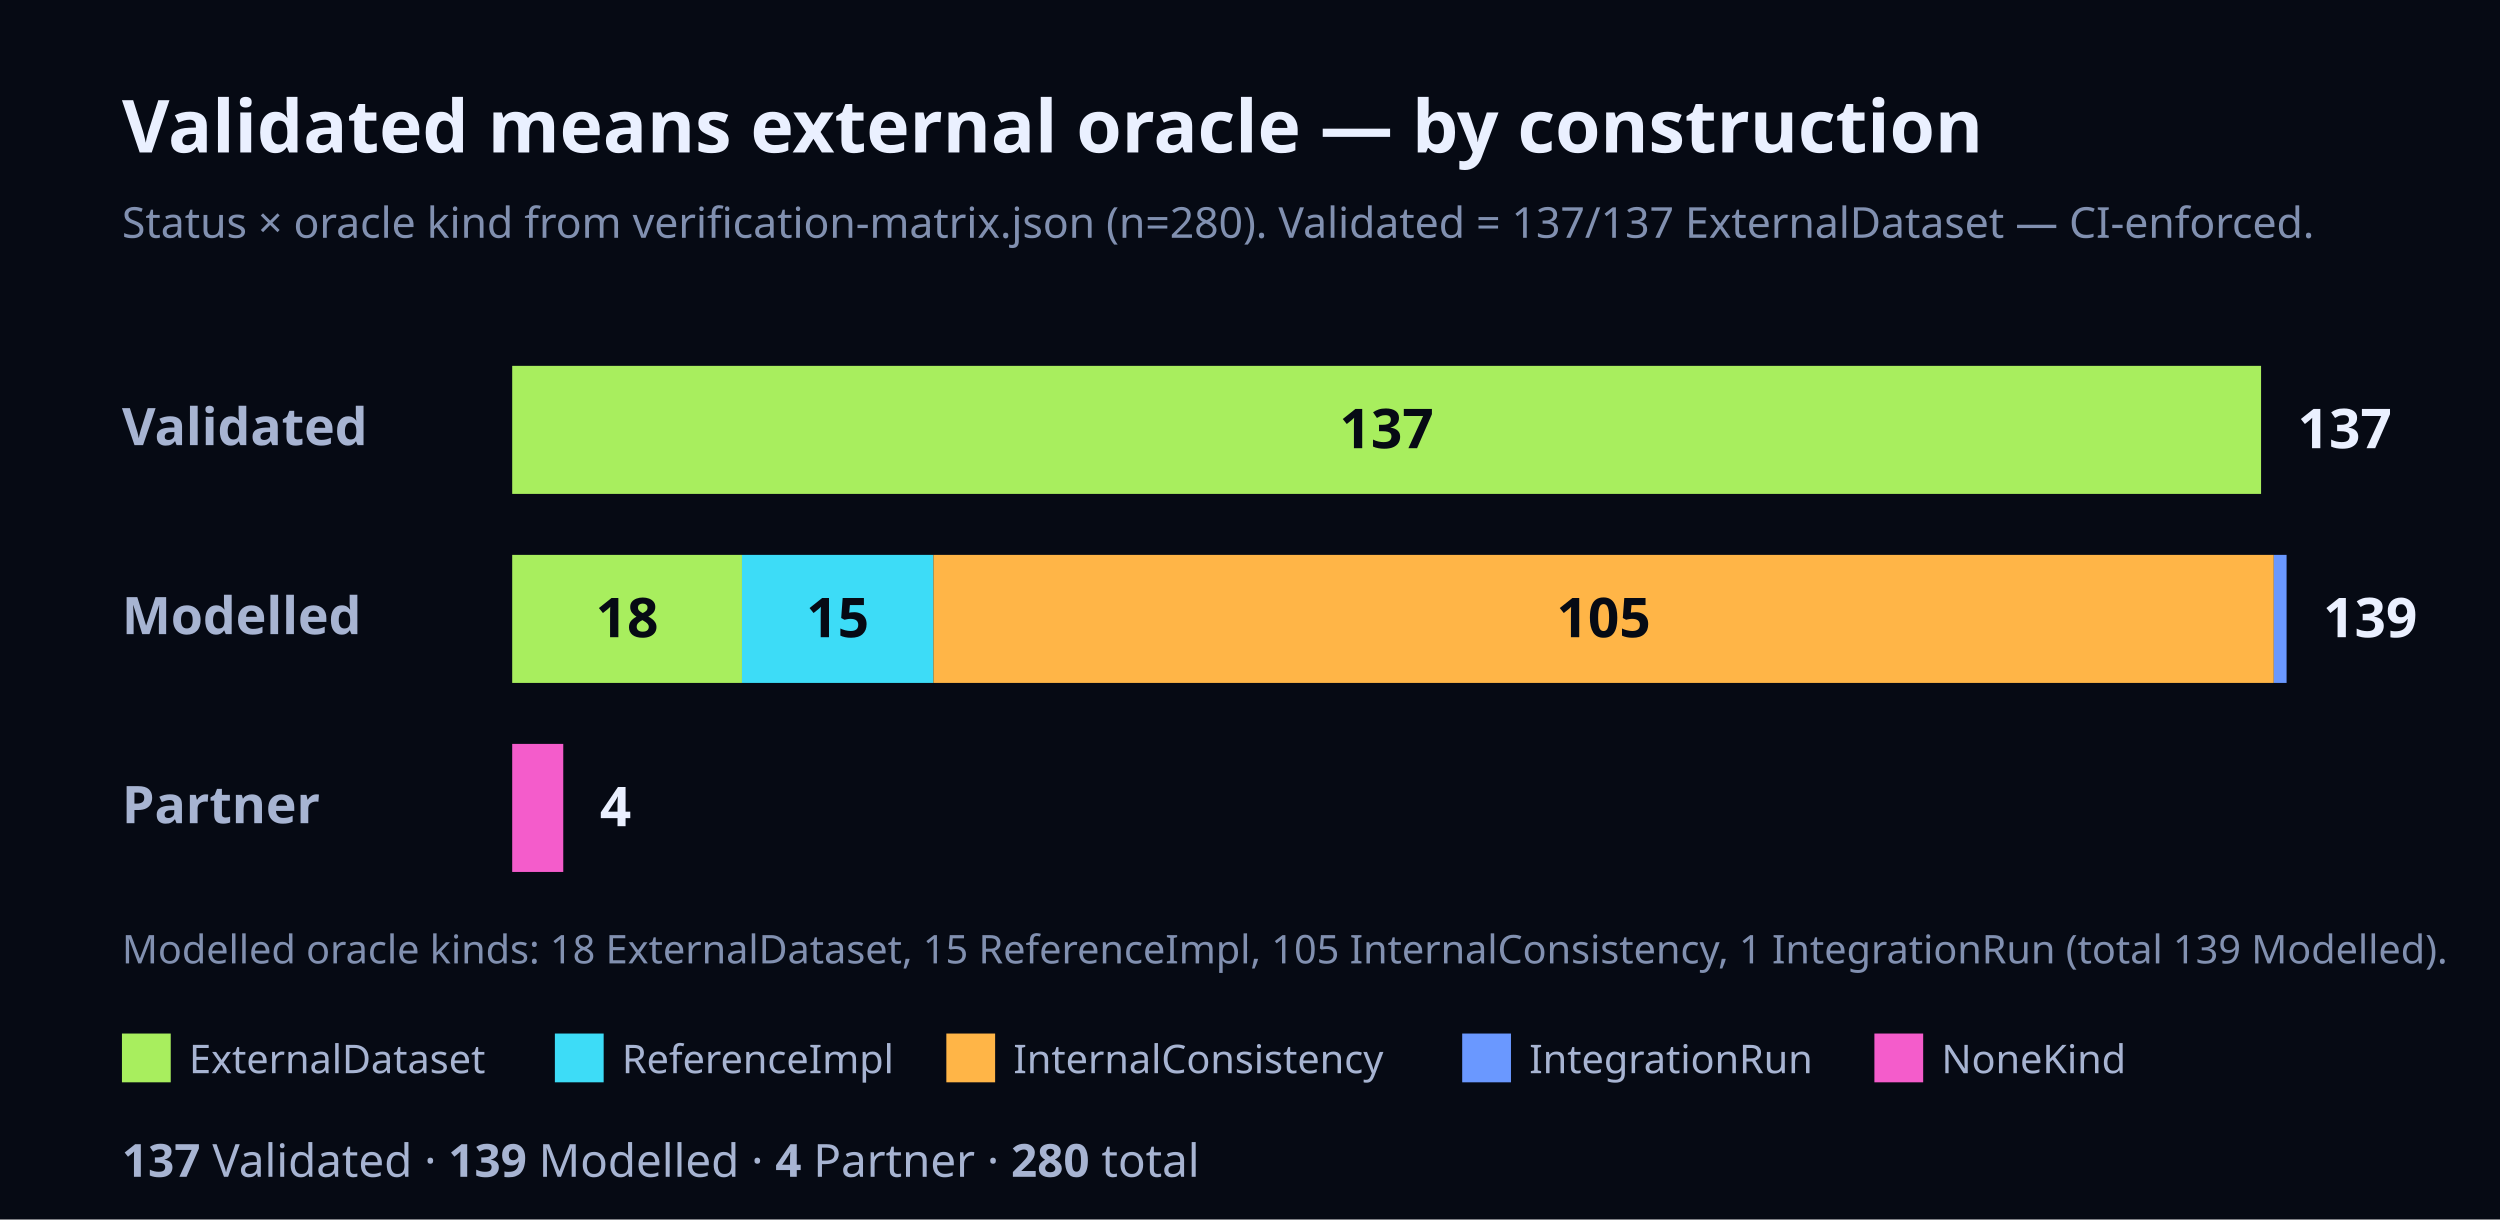
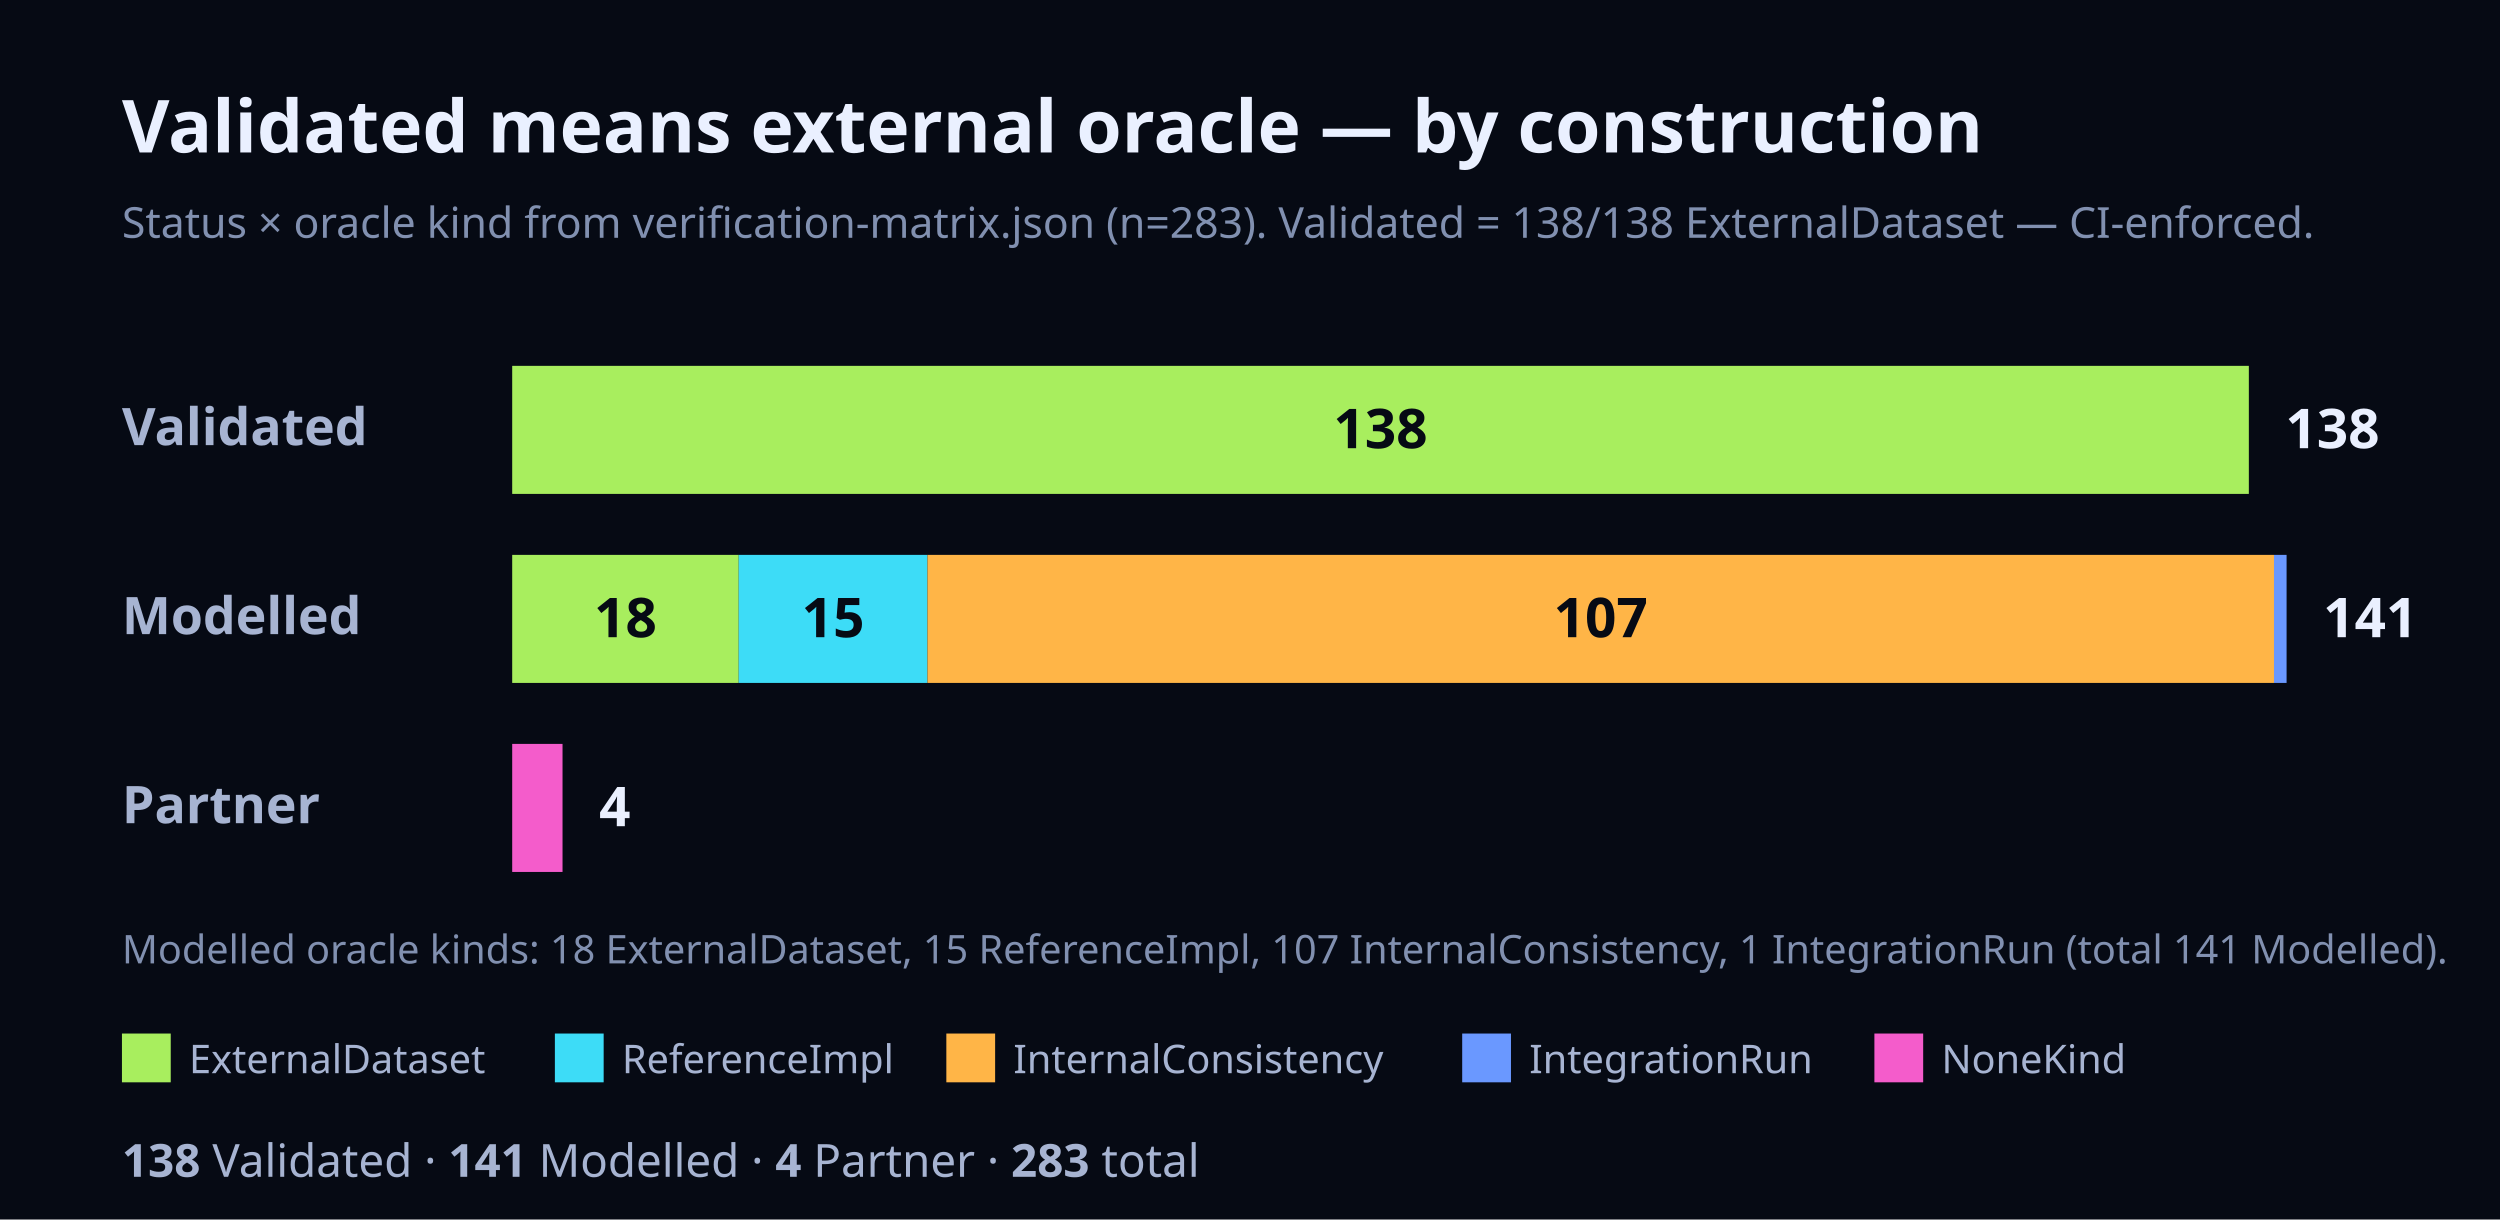
<svg xmlns="http://www.w3.org/2000/svg" width="820" height="400" viewBox="0 0 820 400" font-family="Geist, ui-sans-serif, system-ui, sans-serif">
  <rect x="0" y="0" width="820" height="400" fill="#060A14" />
  <text x="40" y="50" font-size="24" font-weight="700" fill="#EAF0FF">Validated means external oracle — by construction</text>
-   <text x="40" y="78" font-size="14" fill="#8190B0">Status × oracle kind from verification-matrix.json (n=280). Validated = 137/137 ExternalDataset — CI-enforced.</text>
+   <text x="40" y="78" font-size="14" fill="#8190B0">Status × oracle kind from verification-matrix.json (n=283). Validated = 138/138 ExternalDataset — CI-enforced.</text>
  <text x="40" y="146" font-size="17" font-weight="700" fill="#A7B4D2">Validated</text>
-   <rect x="168" y="120" width="573.63" height="42" fill="#A8EE5E" />
-   <text x="454.81" y="147" font-size="18" font-weight="700" fill="#060A14" text-anchor="middle">137</text>
-   <text x="753.63" y="147" font-size="18" font-weight="700" fill="#EAF0FF">137</text>
+   <rect x="168" y="120" width="569.62" height="42" fill="#A8EE5E" />
+   <text x="452.81" y="147" font-size="18" font-weight="700" fill="#060A14" text-anchor="middle">138</text>
+   <text x="749.62" y="147" font-size="18" font-weight="700" fill="#EAF0FF">138</text>
  <text x="40" y="208" font-size="17" font-weight="700" fill="#A7B4D2">Modelled</text>
-   <rect x="168" y="182" width="75.37" height="42" fill="#A8EE5E" />
-   <text x="205.68" y="209" font-size="18" font-weight="700" fill="#060A14" text-anchor="middle">18</text>
-   <rect x="243.37" y="182" width="62.81" height="42" fill="#3DDCF7" />
-   <text x="274.77" y="209" font-size="18" font-weight="700" fill="#060A14" text-anchor="middle">15</text>
-   <rect x="306.17" y="182" width="439.64" height="42" fill="#FFB547" />
-   <text x="525.99" y="209" font-size="18" font-weight="700" fill="#060A14" text-anchor="middle">105</text>
-   <rect x="745.81" y="182" width="4.19" height="42" fill="#6A98FF" />
-   <text x="762" y="209" font-size="18" font-weight="700" fill="#EAF0FF">139</text>
+   <rect x="168" y="182" width="74.3" height="42" fill="#A8EE5E" />
+   <text x="205.15" y="209" font-size="18" font-weight="700" fill="#060A14" text-anchor="middle">18</text>
+   <rect x="242.3" y="182" width="61.91" height="42" fill="#3DDCF7" />
+   <text x="273.26" y="209" font-size="18" font-weight="700" fill="#060A14" text-anchor="middle">15</text>
+   <rect x="304.21" y="182" width="441.66" height="42" fill="#FFB547" />
+   <text x="525.04" y="209" font-size="18" font-weight="700" fill="#060A14" text-anchor="middle">107</text>
+   <rect x="745.87" y="182" width="4.13" height="42" fill="#6A98FF" />
+   <text x="762" y="209" font-size="18" font-weight="700" fill="#EAF0FF">141</text>
  <text x="40" y="270" font-size="17" font-weight="700" fill="#A7B4D2">Partner</text>
-   <rect x="168" y="244" width="16.75" height="42" fill="#F45CCB" />
-   <text x="196.75" y="271" font-size="18" font-weight="700" fill="#EAF0FF">4</text>
-   <text x="40" y="316" font-size="13" fill="#8190B0">Modelled oracle kinds: 18 ExternalDataset, 15 ReferenceImpl, 105 InternalConsistency, 1 IntegrationRun (total 139 Modelled).</text>
+   <rect x="168" y="244" width="16.51" height="42" fill="#F45CCB" />
+   <text x="196.51" y="271" font-size="18" font-weight="700" fill="#EAF0FF">4</text>
+   <text x="40" y="316" font-size="13" fill="#8190B0">Modelled oracle kinds: 18 ExternalDataset, 15 ReferenceImpl, 107 InternalConsistency, 1 IntegrationRun (total 141 Modelled).</text>
  <rect x="40" y="339" width="16" height="16" fill="#A8EE5E" />
  <text x="62" y="352" font-size="13" fill="#A7B4D2">ExternalDataset</text>
  <rect x="182" y="339" width="16" height="16" fill="#3DDCF7" />
  <text x="204" y="352" font-size="13" fill="#A7B4D2">ReferenceImpl</text>
  <rect x="310.4" y="339" width="16" height="16" fill="#FFB547" />
  <text x="332.4" y="352" font-size="13" fill="#A7B4D2">InternalConsistency</text>
  <rect x="479.6" y="339" width="16" height="16" fill="#6A98FF" />
  <text x="501.6" y="352" font-size="13" fill="#A7B4D2">IntegrationRun</text>
  <rect x="614.8" y="339" width="16" height="16" fill="#F45CCB" />
  <text x="636.8" y="352" font-size="13" fill="#A7B4D2">NoneKind</text>
  <text x="40" y="386" font-size="15" fill="#A7B4D2">
-     <tspan font-weight="700">137</tspan> Validated · <tspan font-weight="700">139</tspan> Modelled · <tspan font-weight="700">4</tspan> Partner · <tspan font-weight="700">280</tspan> total</text>
+     <tspan font-weight="700">138</tspan> Validated · <tspan font-weight="700">141</tspan> Modelled · <tspan font-weight="700">4</tspan> Partner · <tspan font-weight="700">283</tspan> total</text>
</svg>
